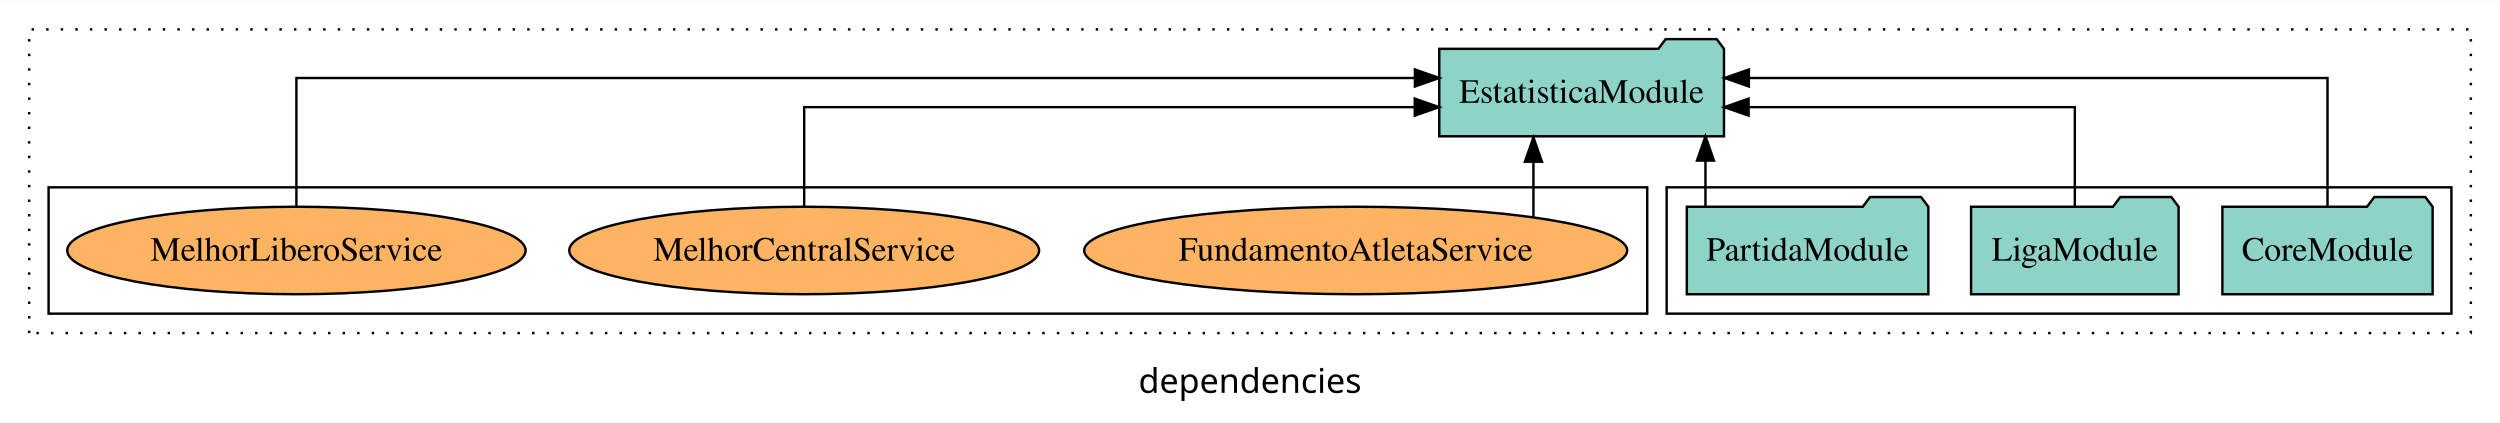
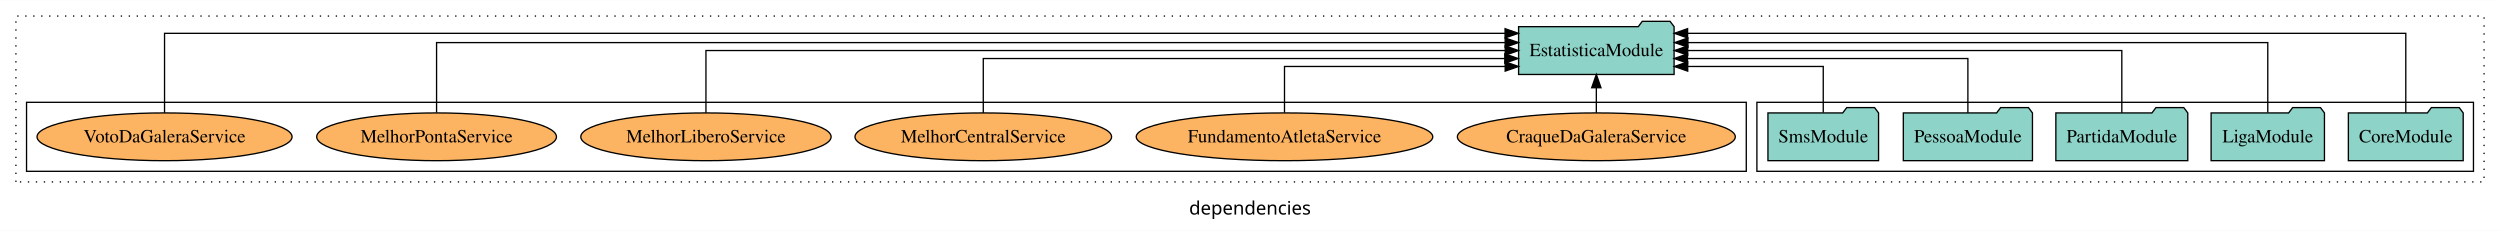
- <svg xmlns="http://www.w3.org/2000/svg" width="1029pt" height="174pt" viewBox="0.00 0.00 1029.00 173.80">
+ <svg xmlns="http://www.w3.org/2000/svg" width="1884pt" height="174pt" viewBox="0.00 0.00 1884.00 173.80">
  <g id="graph0" class="graph" transform="scale(1 1) rotate(0) translate(4 169.8)">
-     <polygon fill="white" stroke="transparent" points="-4,4 -4,-169.8 1025,-169.8 1025,4 -4,4" />
-     <text text-anchor="middle" x="510.5" y="-8.2" font-family="sans-serif" font-size="14.00">dependencies</text>
+     <polygon fill="white" stroke="transparent" points="-4,4 -4,-169.8 1880,-169.8 1880,4 -4,4" />
+     <text text-anchor="middle" x="938" y="-8.2" font-family="sans-serif" font-size="14.00">dependencies</text>
    <g id="clust1" class="cluster">
-       <polygon fill="none" stroke="black" stroke-dasharray="1,5" points="8,-32.8 8,-157.8 1013,-157.8 1013,-32.8 8,-32.8" />
+       <polygon fill="none" stroke="black" stroke-dasharray="1,5" points="8,-32.8 8,-157.8 1868,-157.8 1868,-32.8 8,-32.8" />
    </g>
    <g id="clust3" class="cluster">
-       <polygon fill="none" stroke="black" points="682,-40.8 682,-92.8 1005,-92.8 1005,-40.8 682,-40.8" />
+       <polygon fill="none" stroke="black" points="1320,-40.8 1320,-92.8 1860,-92.8 1860,-40.8 1320,-40.8" />
    </g>
    <g id="clust6" class="cluster">
-       <polygon fill="none" stroke="black" points="16,-40.8 16,-92.8 674,-92.8 674,-40.8 16,-40.8" />
+       <polygon fill="none" stroke="black" points="16,-40.8 16,-92.8 1312,-92.8 1312,-40.8 16,-40.8" />
    </g>
    <g id="node1" class="node">
-       <polygon fill="#8dd3c7" stroke="black" points="997.27,-84.8 994.27,-88.8 973.27,-88.8 970.27,-84.8 910.73,-84.8 910.73,-48.8 997.27,-48.8 997.27,-84.8" />
-       <text text-anchor="middle" x="954" y="-62.6" font-family="Times,serif" font-size="14.00">CoreModule</text>
+       <polygon fill="#8dd3c7" stroke="black" points="1852.27,-84.8 1849.27,-88.8 1828.27,-88.8 1825.27,-84.8 1765.73,-84.8 1765.73,-48.8 1852.27,-48.8 1852.27,-84.8" />
+       <text text-anchor="middle" x="1809" y="-62.6" font-family="Times,serif" font-size="14.00">CoreModule</text>
+     </g>
+     <g id="node6" class="node">
+       <polygon fill="#8dd3c7" stroke="black" points="1257.59,-149.8 1254.59,-153.8 1233.59,-153.8 1230.59,-149.8 1140.41,-149.8 1140.41,-113.8 1257.59,-113.8 1257.59,-149.8" />
+       <text text-anchor="middle" x="1199" y="-127.6" font-family="Times,serif" font-size="14.00">EstatisticaModule</text>
+     </g>
+     <g id="edge1" class="edge">
+       <path fill="none" stroke="black" d="M1809,-84.89C1809,-107.93 1809,-144.8 1809,-144.8 1809,-144.8 1267.77,-144.8 1267.77,-144.8" />
+       <polygon fill="black" stroke="black" points="1267.77,-141.3 1257.77,-144.8 1267.77,-148.3 1267.77,-141.3" />
+     </g>
+     <g id="node2" class="node">
+       <polygon fill="#8dd3c7" stroke="black" points="1747.71,-84.8 1744.71,-88.8 1723.71,-88.8 1720.71,-84.8 1662.29,-84.8 1662.29,-48.8 1747.71,-48.8 1747.71,-84.8" />
+       <text text-anchor="middle" x="1705" y="-62.6" font-family="Times,serif" font-size="14.00">LigaModule</text>
+     </g>
+     <g id="edge2" class="edge">
+       <path fill="none" stroke="black" d="M1705,-85.08C1705,-106.12 1705,-137.8 1705,-137.8 1705,-137.8 1268.03,-137.8 1268.03,-137.8" />
+       <polygon fill="black" stroke="black" points="1268.03,-134.3 1258.03,-137.8 1268.03,-141.3 1268.03,-134.3" />
+     </g>
+     <g id="node3" class="node">
+       <polygon fill="#8dd3c7" stroke="black" points="1644.71,-84.8 1641.71,-88.8 1620.71,-88.8 1617.71,-84.8 1545.29,-84.8 1545.29,-48.8 1644.71,-48.8 1644.71,-84.8" />
+       <text text-anchor="middle" x="1595" y="-62.6" font-family="Times,serif" font-size="14.00">PartidaModule</text>
+     </g>
+     <g id="edge3" class="edge">
+       <path fill="none" stroke="black" d="M1595,-84.91C1595,-104.14 1595,-131.8 1595,-131.8 1595,-131.8 1267.86,-131.8 1267.86,-131.8" />
+       <polygon fill="black" stroke="black" points="1267.86,-128.3 1257.86,-131.8 1267.86,-135.3 1267.86,-128.3" />
    </g>
    <g id="node4" class="node">
-       <polygon fill="#8dd3c7" stroke="black" points="705.59,-149.8 702.59,-153.8 681.59,-153.8 678.59,-149.8 588.41,-149.8 588.41,-113.8 705.59,-113.8 705.59,-149.8" />
-       <text text-anchor="middle" x="647" y="-127.6" font-family="Times,serif" font-size="14.00">EstatisticaModule</text>
+       <polygon fill="#8dd3c7" stroke="black" points="1527.66,-84.8 1524.66,-88.8 1503.66,-88.8 1500.66,-84.8 1430.34,-84.8 1430.34,-48.8 1527.66,-48.8 1527.66,-84.8" />
+       <text text-anchor="middle" x="1479" y="-62.6" font-family="Times,serif" font-size="14.00">PessoaModule</text>
    </g>
-     <g id="edge1" class="edge">
-       <path fill="none" stroke="black" d="M954,-85.08C954,-106.12 954,-137.8 954,-137.8 954,-137.8 715.83,-137.8 715.83,-137.8" />
-       <polygon fill="black" stroke="black" points="715.83,-134.3 705.83,-137.8 715.83,-141.3 715.83,-134.3" />
-     </g>
-     <g id="node2" class="node">
-       <polygon fill="#8dd3c7" stroke="black" points="892.71,-84.8 889.71,-88.8 868.71,-88.8 865.71,-84.8 807.29,-84.8 807.29,-48.8 892.71,-48.8 892.71,-84.8" />
-       <text text-anchor="middle" x="850" y="-62.6" font-family="Times,serif" font-size="14.00">LigaModule</text>
-     </g>
-     <g id="edge2" class="edge">
-       <path fill="none" stroke="black" d="M850,-84.82C850,-102.17 850,-125.8 850,-125.8 850,-125.8 715.72,-125.8 715.72,-125.8" />
-       <polygon fill="black" stroke="black" points="715.72,-122.3 705.72,-125.8 715.72,-129.3 715.72,-122.3" />
-     </g>
-     <g id="node3" class="node">
-       <polygon fill="#8dd3c7" stroke="black" points="789.71,-84.8 786.71,-88.8 765.71,-88.8 762.71,-84.8 690.29,-84.8 690.29,-48.8 789.71,-48.8 789.71,-84.8" />
-       <text text-anchor="middle" x="740" y="-62.6" font-family="Times,serif" font-size="14.00">PartidaModule</text>
-     </g>
-     <g id="edge3" class="edge">
-       <path fill="none" stroke="black" d="M697.97,-84.91C697.97,-84.91 697.97,-103.79 697.97,-103.79" />
-       <polygon fill="black" stroke="black" points="694.47,-103.79 697.97,-113.79 701.47,-103.79 694.47,-103.79" />
+     <g id="edge4" class="edge">
+       <path fill="none" stroke="black" d="M1479,-84.82C1479,-102.17 1479,-125.8 1479,-125.8 1479,-125.8 1267.7,-125.8 1267.7,-125.8" />
+       <polygon fill="black" stroke="black" points="1267.7,-122.3 1257.7,-125.8 1267.7,-129.3 1267.7,-122.3" />
    </g>
    <g id="node5" class="node">
-       <ellipse fill="#fdb462" stroke="black" cx="554" cy="-66.8" rx="111.74" ry="18" />
-       <text text-anchor="middle" x="554" y="-62.6" font-family="Times,serif" font-size="14.00">FundamentoAtletaService</text>
-     </g>
-     <g id="edge4" class="edge">
-       <path fill="none" stroke="black" d="M627.16,-80.58C627.16,-80.58 627.16,-103.35 627.16,-103.35" />
-       <polygon fill="black" stroke="black" points="623.66,-103.35 627.16,-113.35 630.66,-103.35 623.66,-103.35" />
-     </g>
-     <g id="node6" class="node">
-       <ellipse fill="#fdb462" stroke="black" cx="327" cy="-66.8" rx="96.69" ry="18" />
-       <text text-anchor="middle" x="327" y="-62.6" font-family="Times,serif" font-size="14.00">MelhorCentralService</text>
+       <polygon fill="#8dd3c7" stroke="black" points="1411.68,-84.8 1408.68,-88.8 1387.68,-88.8 1384.68,-84.8 1328.32,-84.8 1328.32,-48.8 1411.68,-48.8 1411.68,-84.8" />
+       <text text-anchor="middle" x="1370" y="-62.6" font-family="Times,serif" font-size="14.00">SmsModule</text>
    </g>
    <g id="edge5" class="edge">
-       <path fill="none" stroke="black" d="M327,-84.82C327,-102.17 327,-125.8 327,-125.8 327,-125.8 578.31,-125.8 578.31,-125.8" />
-       <polygon fill="black" stroke="black" points="578.31,-129.3 588.31,-125.8 578.31,-122.3 578.31,-129.3" />
+       <path fill="none" stroke="black" d="M1370,-85.04C1370,-100.37 1370,-119.8 1370,-119.8 1370,-119.8 1267.85,-119.8 1267.85,-119.8" />
+       <polygon fill="black" stroke="black" points="1267.85,-116.3 1257.85,-119.8 1267.85,-123.3 1267.85,-116.3" />
    </g>
    <g id="node7" class="node">
-       <ellipse fill="#fdb462" stroke="black" cx="118" cy="-66.8" rx="94.33" ry="18" />
-       <text text-anchor="middle" x="118" y="-62.6" font-family="Times,serif" font-size="14.00">MelhorLiberoService</text>
+       <ellipse fill="#fdb462" stroke="black" cx="1199" cy="-66.8" rx="104.74" ry="18" />
+       <text text-anchor="middle" x="1199" y="-62.6" font-family="Times,serif" font-size="14.00">CraqueDaGaleraService</text>
    </g>
    <g id="edge6" class="edge">
-       <path fill="none" stroke="black" d="M118,-85.08C118,-106.12 118,-137.8 118,-137.8 118,-137.8 578.37,-137.8 578.37,-137.8" />
-       <polygon fill="black" stroke="black" points="578.37,-141.3 588.37,-137.8 578.37,-134.3 578.37,-141.3" />
+       <path fill="none" stroke="black" d="M1199,-84.91C1199,-84.91 1199,-103.79 1199,-103.79" />
+       <polygon fill="black" stroke="black" points="1195.5,-103.79 1199,-113.79 1202.5,-103.79 1195.5,-103.79" />
+     </g>
+     <g id="node8" class="node">
+       <ellipse fill="#fdb462" stroke="black" cx="964" cy="-66.8" rx="111.74" ry="18" />
+       <text text-anchor="middle" x="964" y="-62.6" font-family="Times,serif" font-size="14.00">FundamentoAtletaService</text>
+     </g>
+     <g id="edge7" class="edge">
+       <path fill="none" stroke="black" d="M964,-85.04C964,-100.37 964,-119.8 964,-119.8 964,-119.8 1130.31,-119.8 1130.31,-119.8" />
+       <polygon fill="black" stroke="black" points="1130.31,-123.3 1140.31,-119.8 1130.31,-116.3 1130.31,-123.3" />
+     </g>
+     <g id="node9" class="node">
+       <ellipse fill="#fdb462" stroke="black" cx="737" cy="-66.8" rx="96.69" ry="18" />
+       <text text-anchor="middle" x="737" y="-62.6" font-family="Times,serif" font-size="14.00">MelhorCentralService</text>
+     </g>
+     <g id="edge8" class="edge">
+       <path fill="none" stroke="black" d="M737,-84.82C737,-102.17 737,-125.8 737,-125.8 737,-125.8 1130.02,-125.8 1130.02,-125.8" />
+       <polygon fill="black" stroke="black" points="1130.02,-129.3 1140.02,-125.8 1130.02,-122.3 1130.02,-129.3" />
+     </g>
+     <g id="node10" class="node">
+       <ellipse fill="#fdb462" stroke="black" cx="528" cy="-66.8" rx="94.33" ry="18" />
+       <text text-anchor="middle" x="528" y="-62.6" font-family="Times,serif" font-size="14.00">MelhorLiberoService</text>
+     </g>
+     <g id="edge9" class="edge">
+       <path fill="none" stroke="black" d="M528,-84.91C528,-104.14 528,-131.8 528,-131.8 528,-131.8 1130.33,-131.8 1130.33,-131.8" />
+       <polygon fill="black" stroke="black" points="1130.33,-135.3 1140.33,-131.8 1130.33,-128.3 1130.33,-135.3" />
+     </g>
+     <g id="node11" class="node">
+       <ellipse fill="#fdb462" stroke="black" cx="325" cy="-66.8" rx="90.34" ry="18" />
+       <text text-anchor="middle" x="325" y="-62.6" font-family="Times,serif" font-size="14.00">MelhorPontaService</text>
+     </g>
+     <g id="edge10" class="edge">
+       <path fill="none" stroke="black" d="M325,-85.08C325,-106.12 325,-137.8 325,-137.8 325,-137.8 1130.3,-137.8 1130.3,-137.8" />
+       <polygon fill="black" stroke="black" points="1130.3,-141.3 1140.3,-137.8 1130.3,-134.3 1130.3,-141.3" />
+     </g>
+     <g id="node12" class="node">
+       <ellipse fill="#fdb462" stroke="black" cx="120" cy="-66.8" rx="96.1" ry="18" />
+       <text text-anchor="middle" x="120" y="-62.6" font-family="Times,serif" font-size="14.00">VotoDaGaleraService</text>
+     </g>
+     <g id="edge11" class="edge">
+       <path fill="none" stroke="black" d="M120,-84.89C120,-107.93 120,-144.8 120,-144.8 120,-144.8 1130.22,-144.8 1130.22,-144.8" />
+       <polygon fill="black" stroke="black" points="1130.22,-148.3 1140.22,-144.8 1130.22,-141.3 1130.22,-148.3" />
    </g>
  </g>
</svg>
